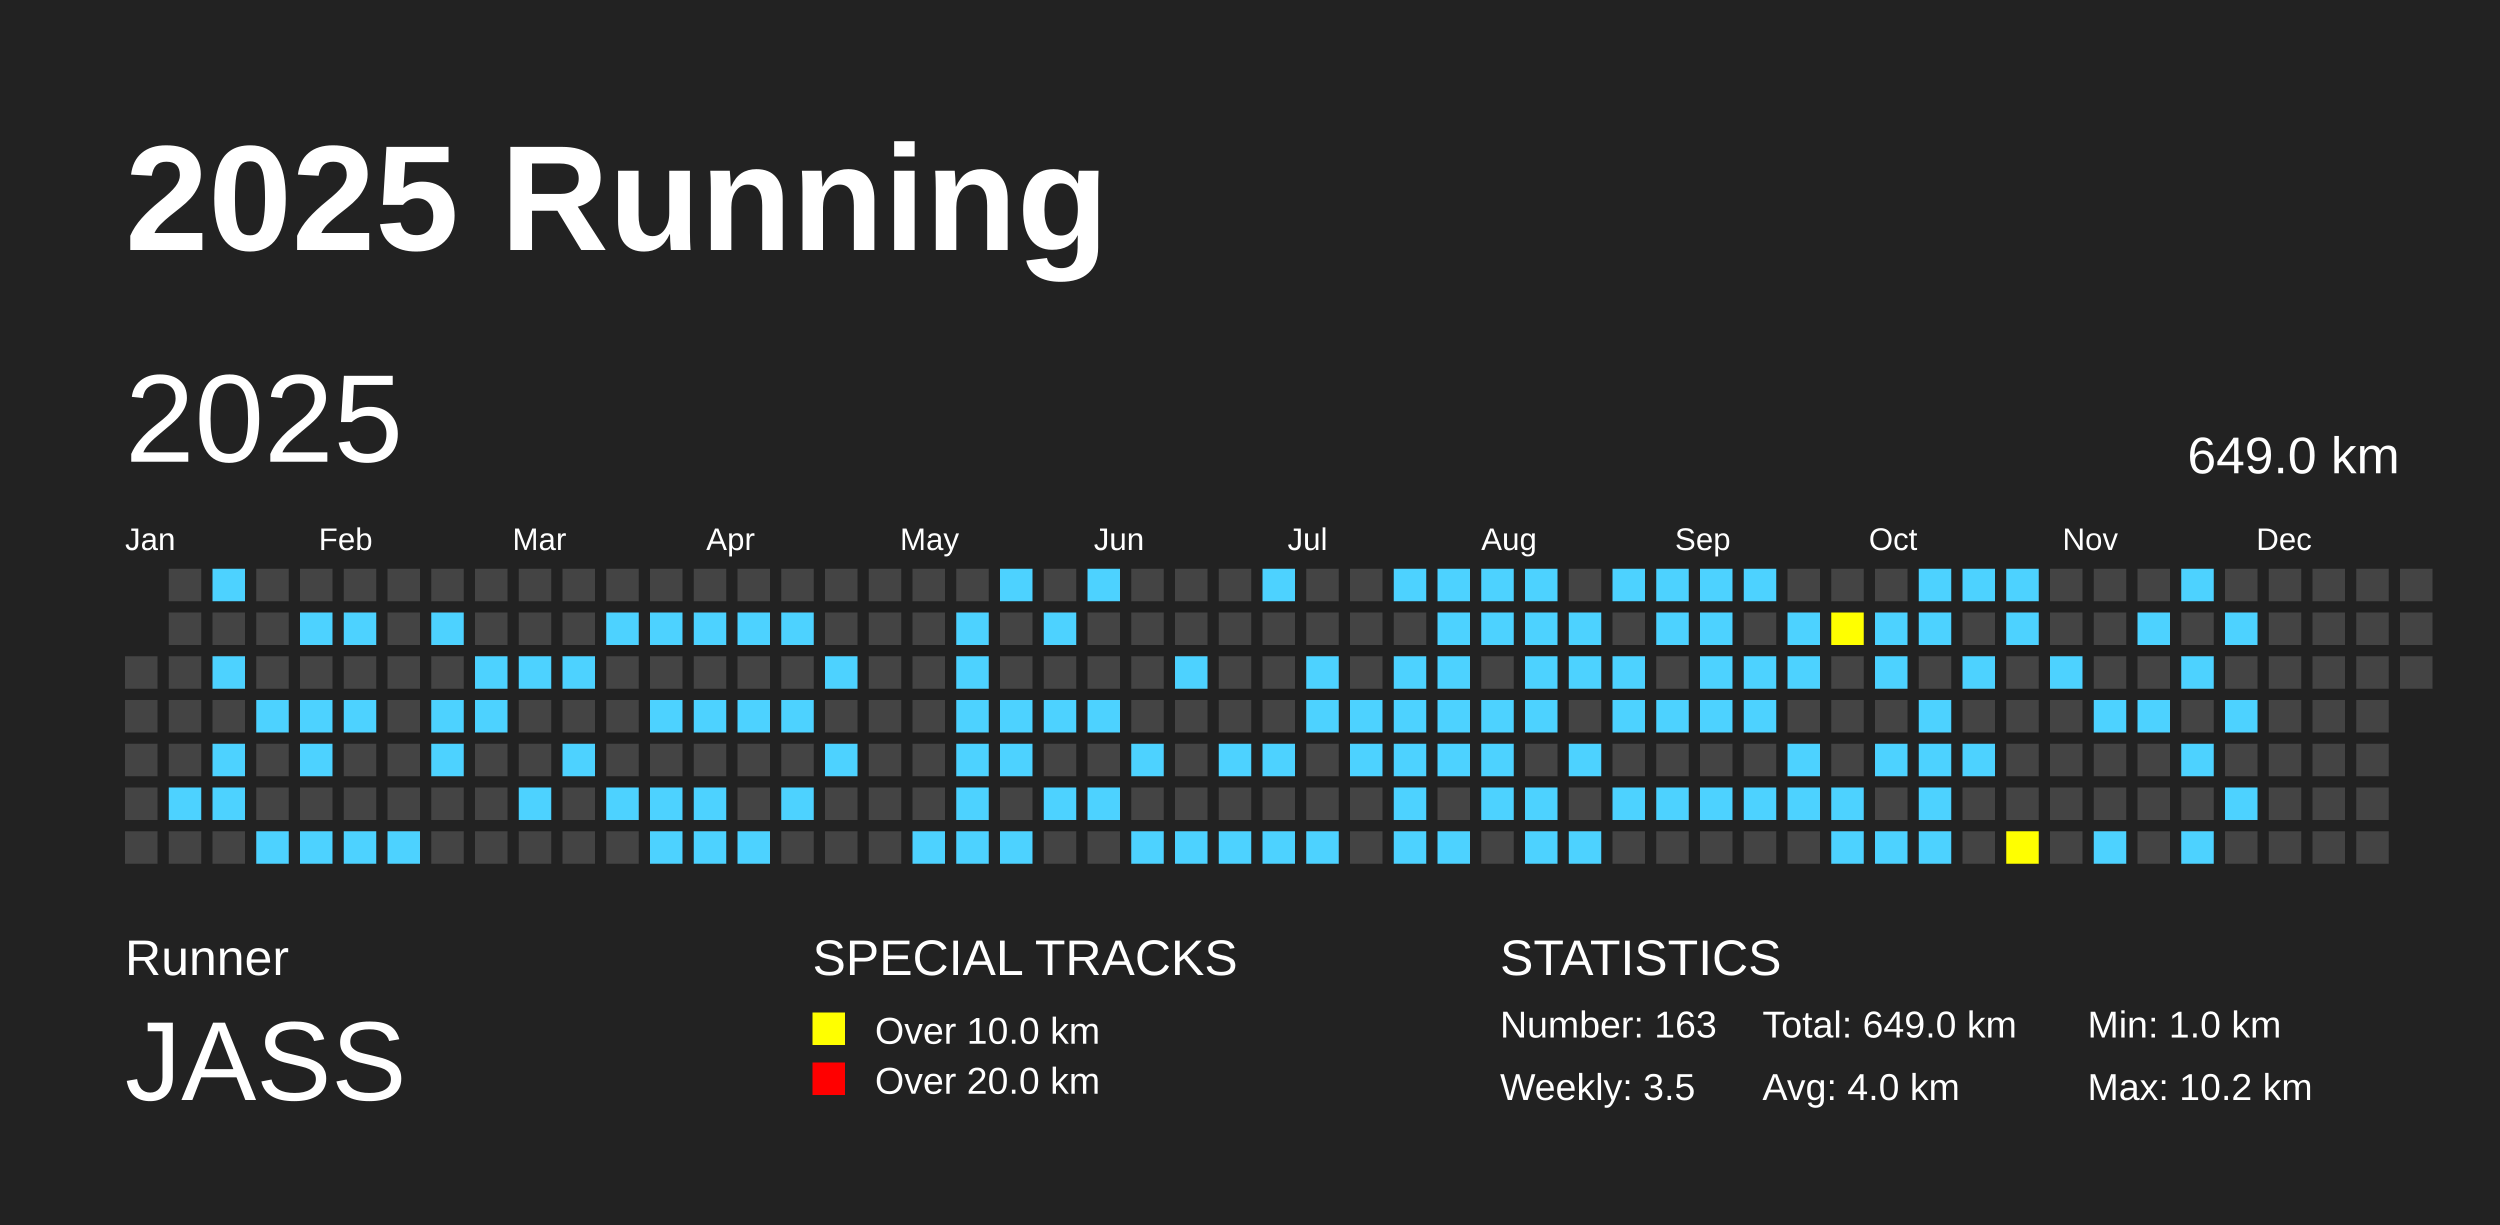
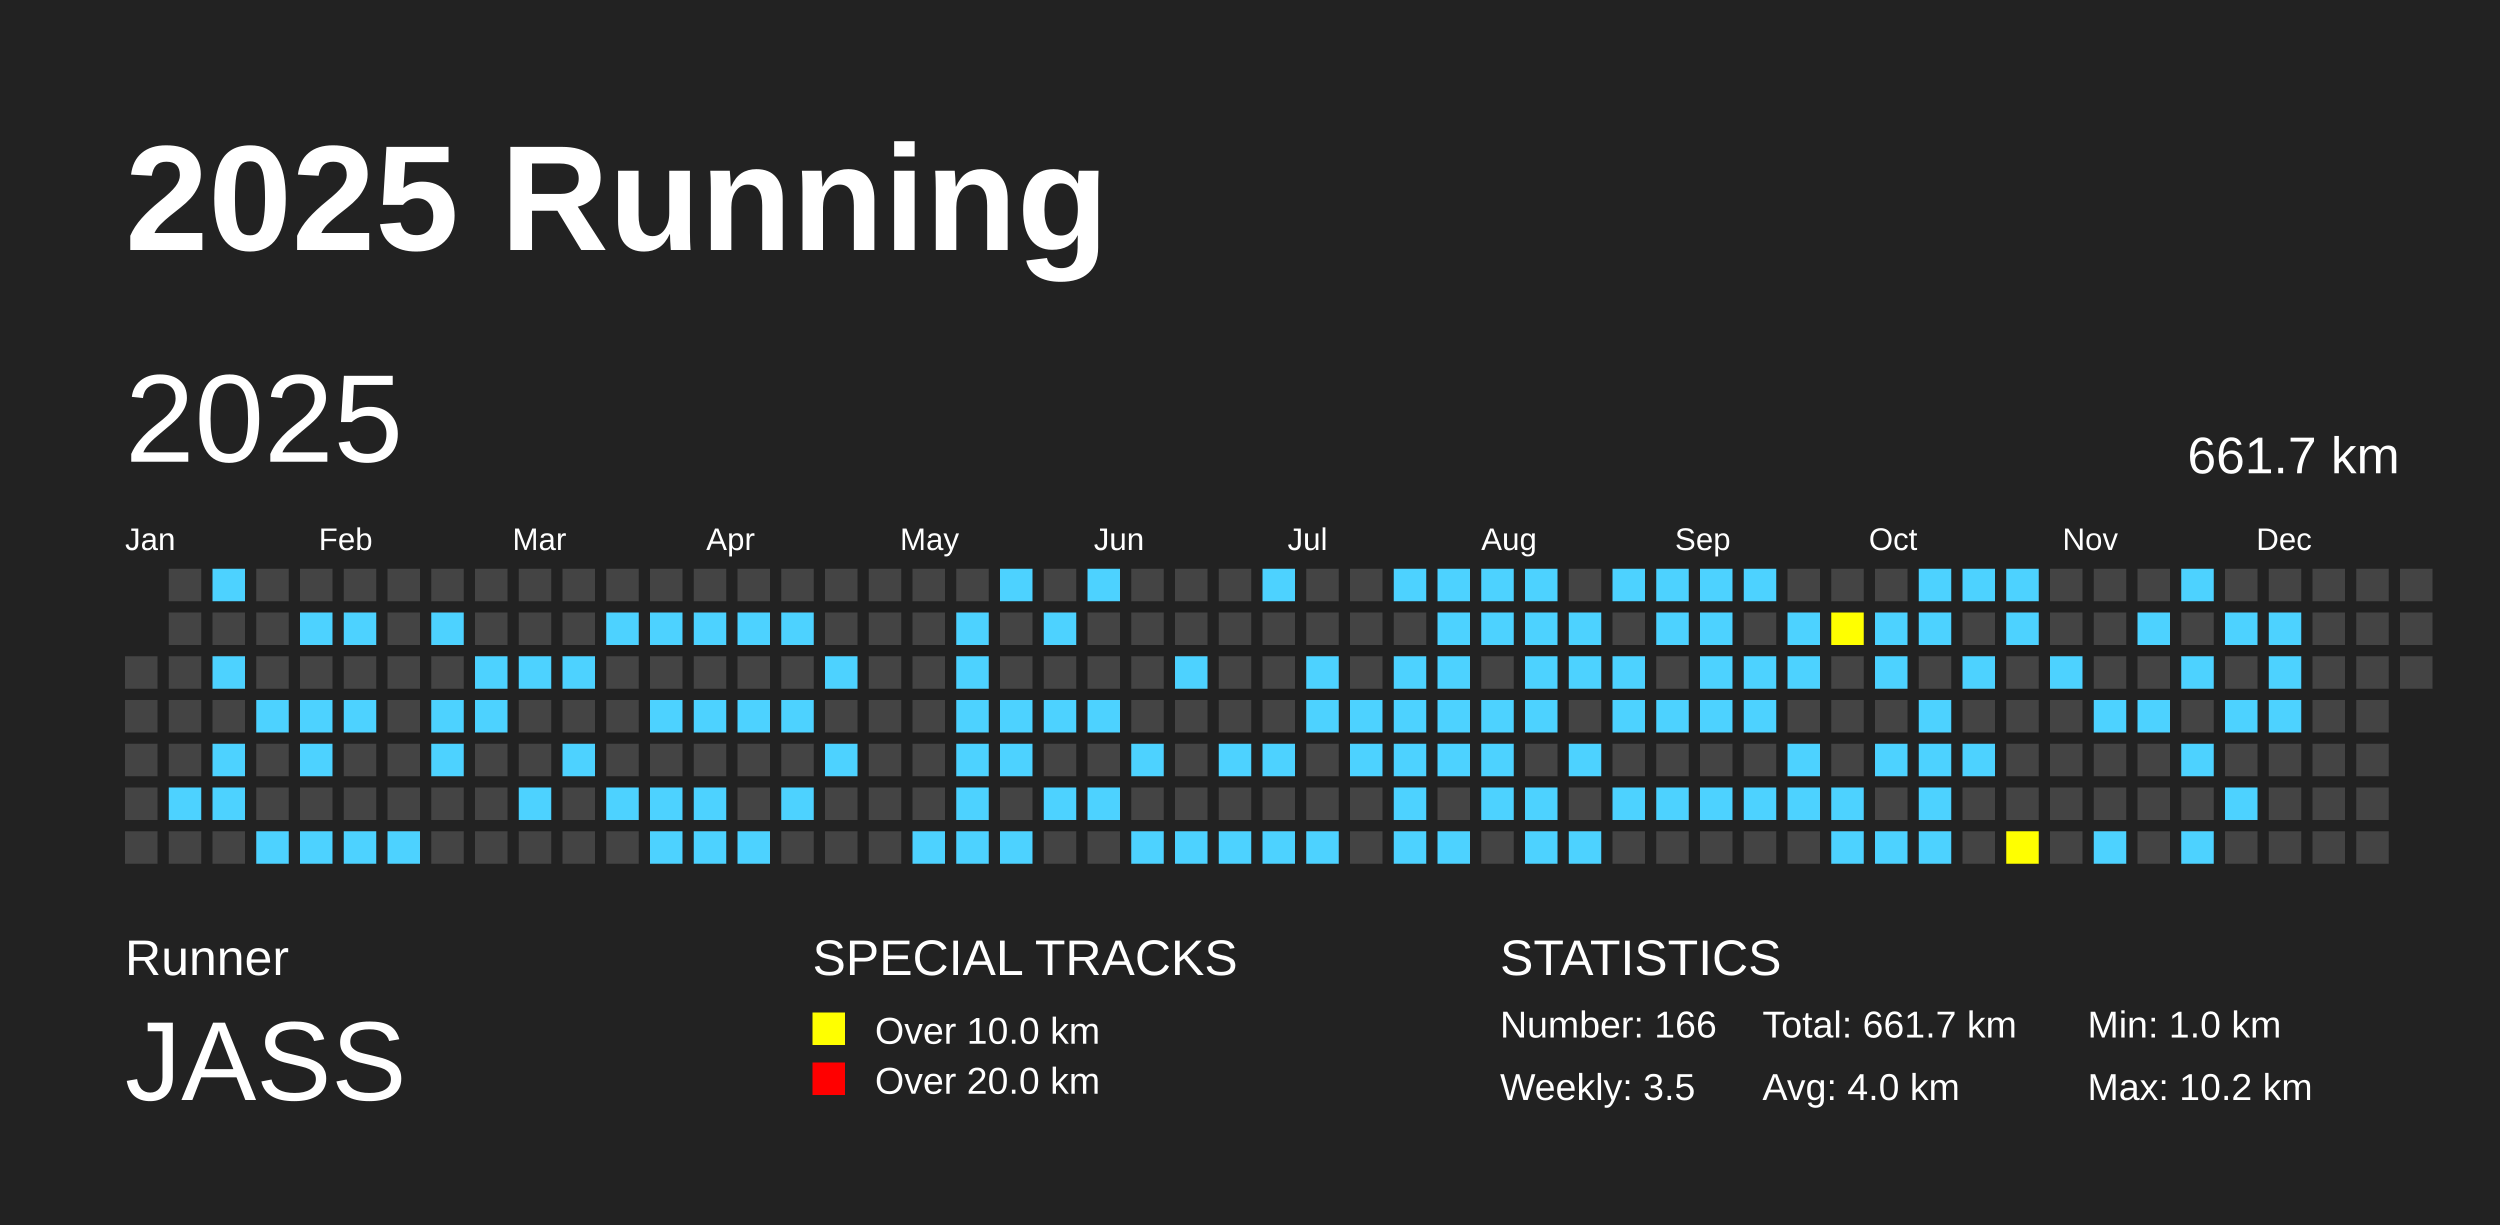
<svg xmlns="http://www.w3.org/2000/svg" baseProfile="full" height="98mm" version="1.1" viewBox="0,0,200,98" width="200mm">
  <defs />
  <rect fill="#222222" height="98" width="200" x="0" y="0" />
  <text fill="#FFFFFF" style="font-size:12px; font-family:Arial; font-weight:bold;" x="10" y="20">2025 Running</text>
  <text fill="#FFFFFF" style="font-size:4px; font-family:Arial" x="10" y="78">Runner</text>
  <text fill="#FFFFFF" style="font-size:9px; font-family:Arial" x="10" y="88">JASS</text>
  <text fill="#FFFFFF" style="font-size:4px; font-family:Arial" x="65" y="78">SPECIAL TRACKS</text>
  <rect fill="yellow" height="2.6" width="2.6" x="65" y="81" />
  <text fill="#FFFFFF" style="font-size:3px; font-family:Arial" x="70" y="83.5">Over 10.0 km</text>
  <rect fill="red" height="2.6" width="2.6" x="65" y="85" />
  <text fill="#FFFFFF" style="font-size:3px; font-family:Arial" x="70" y="87.5">Over 20.0 km</text>
  <text fill="#FFFFFF" style="font-size:4px; font-family:Arial" x="120" y="78">STATISTICS</text>
-   <text fill="#FFFFFF" style="font-size:3px; font-family:Arial" x="120" y="83">Number: 163</text>
+   <text fill="#FFFFFF" style="font-size:3px; font-family:Arial" x="120" y="83">Number: 166</text>
  <text fill="#FFFFFF" style="font-size:3px; font-family:Arial" x="120" y="88">Weekly: 3.5</text>
-   <text fill="#FFFFFF" style="font-size:3px; font-family:Arial" x="141" y="83">Total: 649.0 km</text>
+   <text fill="#FFFFFF" style="font-size:3px; font-family:Arial" x="141" y="83">Total: 661.7 km</text>
  <text fill="#FFFFFF" style="font-size:3px; font-family:Arial" x="141" y="88">Avg: 4.0 km</text>
  <text fill="#FFFFFF" style="font-size:3px; font-family:Arial" x="167" y="83">Min: 1.0 km</text>
  <text fill="#FFFFFF" style="font-size:3px; font-family:Arial" x="167" y="88">Max: 10.2 km</text>
  <text dominant-baseline="hanging" fill="#FFFFFF" style="font-size:10.0px; font-family:Arial;" x="10" y="30">2025</text>
-   <text dominant-baseline="hanging" fill="#FFFFFF" style="font-size:4.125px; font-family:Arial;" x="175" y="35">649.0 km</text>
+   <text dominant-baseline="hanging" fill="#FFFFFF" style="font-size:4.125px; font-family:Arial;" x="175" y="35">661.7 km</text>
  <text fill="#FFFFFF" style="font-size:2.5px; font-family:Arial" x="10.0" y="44">Jan</text>
  <text fill="#FFFFFF" style="font-size:2.5px; font-family:Arial" x="25.5" y="44">Feb</text>
  <text fill="#FFFFFF" style="font-size:2.5px; font-family:Arial" x="41.0" y="44">Mar</text>
  <text fill="#FFFFFF" style="font-size:2.5px; font-family:Arial" x="56.5" y="44">Apr</text>
  <text fill="#FFFFFF" style="font-size:2.5px; font-family:Arial" x="72.0" y="44">May</text>
  <text fill="#FFFFFF" style="font-size:2.5px; font-family:Arial" x="87.5" y="44">Jun</text>
  <text fill="#FFFFFF" style="font-size:2.5px; font-family:Arial" x="103.0" y="44">Jul</text>
  <text fill="#FFFFFF" style="font-size:2.5px; font-family:Arial" x="118.5" y="44">Aug</text>
  <text fill="#FFFFFF" style="font-size:2.5px; font-family:Arial" x="134.0" y="44">Sep</text>
  <text fill="#FFFFFF" style="font-size:2.5px; font-family:Arial" x="149.5" y="44">Oct</text>
  <text fill="#FFFFFF" style="font-size:2.5px; font-family:Arial" x="165.0" y="44">Nov</text>
  <text fill="#FFFFFF" style="font-size:2.5px; font-family:Arial" x="180.5" y="44">Dec</text>
  <rect fill="#444444" height="2.6" width="2.6" x="10.0" y="52.5" />
  <rect fill="#444444" height="2.6" width="2.6" x="10.0" y="56.0" />
  <rect fill="#444444" height="2.6" width="2.6" x="10.0" y="59.5" />
  <rect fill="#444444" height="2.6" width="2.6" x="10.0" y="63.0" />
  <rect fill="#444444" height="2.6" width="2.6" x="10.0" y="66.5" />
  <rect fill="#444444" height="2.6" width="2.6" x="13.5" y="45.5" />
  <rect fill="#444444" height="2.6" width="2.6" x="13.5" y="49.0" />
  <rect fill="#444444" height="2.6" width="2.6" x="13.5" y="52.5" />
  <rect fill="#444444" height="2.6" width="2.6" x="13.5" y="56.0" />
  <rect fill="#444444" height="2.6" width="2.6" x="13.5" y="59.5" />
  <rect fill="#4DD2FF" height="2.6" width="2.6" x="13.5" y="63.0" />
  <rect fill="#444444" height="2.6" width="2.6" x="13.5" y="66.5" />
  <rect fill="#4DD2FF" height="2.6" width="2.6" x="17.0" y="45.5" />
  <rect fill="#444444" height="2.6" width="2.6" x="17.0" y="49.0" />
  <rect fill="#4DD2FF" height="2.6" width="2.6" x="17.0" y="52.5" />
  <rect fill="#444444" height="2.6" width="2.6" x="17.0" y="56.0" />
  <rect fill="#4DD2FF" height="2.6" width="2.6" x="17.0" y="59.5" />
  <rect fill="#4DD2FF" height="2.6" width="2.6" x="17.0" y="63.0" />
  <rect fill="#444444" height="2.6" width="2.6" x="17.0" y="66.5" />
  <rect fill="#444444" height="2.6" width="2.6" x="20.5" y="45.5" />
  <rect fill="#444444" height="2.6" width="2.6" x="20.5" y="49.0" />
  <rect fill="#444444" height="2.6" width="2.6" x="20.5" y="52.5" />
  <rect fill="#4DD2FF" height="2.6" width="2.6" x="20.5" y="56.0" />
  <rect fill="#444444" height="2.6" width="2.6" x="20.5" y="59.5" />
  <rect fill="#444444" height="2.6" width="2.6" x="20.5" y="63.0" />
  <rect fill="#4DD2FF" height="2.6" width="2.6" x="20.5" y="66.5" />
  <rect fill="#444444" height="2.6" width="2.6" x="24.0" y="45.5" />
  <rect fill="#4DD2FF" height="2.6" width="2.6" x="24.0" y="49.0" />
  <rect fill="#444444" height="2.6" width="2.6" x="24.0" y="52.5" />
  <rect fill="#4DD2FF" height="2.6" width="2.6" x="24.0" y="56.0" />
  <rect fill="#4DD2FF" height="2.6" width="2.6" x="24.0" y="59.5" />
  <rect fill="#444444" height="2.6" width="2.6" x="24.0" y="63.0" />
  <rect fill="#4DD2FF" height="2.6" width="2.6" x="24.0" y="66.5" />
  <rect fill="#444444" height="2.6" width="2.6" x="27.5" y="45.5" />
  <rect fill="#4DD2FF" height="2.6" width="2.6" x="27.5" y="49.0" />
  <rect fill="#444444" height="2.6" width="2.6" x="27.5" y="52.5" />
  <rect fill="#4DD2FF" height="2.6" width="2.6" x="27.5" y="56.0" />
  <rect fill="#444444" height="2.6" width="2.6" x="27.5" y="59.5" />
  <rect fill="#444444" height="2.6" width="2.6" x="27.5" y="63.0" />
  <rect fill="#4DD2FF" height="2.6" width="2.6" x="27.5" y="66.5" />
  <rect fill="#444444" height="2.6" width="2.6" x="31.0" y="45.5" />
  <rect fill="#444444" height="2.6" width="2.6" x="31.0" y="49.0" />
  <rect fill="#444444" height="2.6" width="2.6" x="31.0" y="52.5" />
  <rect fill="#444444" height="2.6" width="2.6" x="31.0" y="56.0" />
  <rect fill="#444444" height="2.6" width="2.6" x="31.0" y="59.5" />
  <rect fill="#444444" height="2.6" width="2.6" x="31.0" y="63.0" />
  <rect fill="#4DD2FF" height="2.6" width="2.6" x="31.0" y="66.5" />
  <rect fill="#444444" height="2.6" width="2.6" x="34.5" y="45.5" />
  <rect fill="#4DD2FF" height="2.6" width="2.6" x="34.5" y="49.0" />
  <rect fill="#444444" height="2.6" width="2.6" x="34.5" y="52.5" />
  <rect fill="#4DD2FF" height="2.6" width="2.6" x="34.5" y="56.0" />
  <rect fill="#4DD2FF" height="2.6" width="2.6" x="34.5" y="59.5" />
  <rect fill="#444444" height="2.6" width="2.6" x="34.5" y="63.0" />
  <rect fill="#444444" height="2.6" width="2.6" x="34.5" y="66.5" />
  <rect fill="#444444" height="2.6" width="2.6" x="38.0" y="45.5" />
  <rect fill="#444444" height="2.6" width="2.6" x="38.0" y="49.0" />
  <rect fill="#4DD2FF" height="2.6" width="2.6" x="38.0" y="52.5" />
  <rect fill="#4DD2FF" height="2.6" width="2.6" x="38.0" y="56.0" />
  <rect fill="#444444" height="2.6" width="2.6" x="38.0" y="59.5" />
  <rect fill="#444444" height="2.6" width="2.6" x="38.0" y="63.0" />
  <rect fill="#444444" height="2.6" width="2.6" x="38.0" y="66.5" />
  <rect fill="#444444" height="2.6" width="2.6" x="41.5" y="45.5" />
  <rect fill="#444444" height="2.6" width="2.6" x="41.5" y="49.0" />
  <rect fill="#4DD2FF" height="2.6" width="2.6" x="41.5" y="52.5" />
  <rect fill="#444444" height="2.6" width="2.6" x="41.5" y="56.0" />
  <rect fill="#444444" height="2.6" width="2.6" x="41.5" y="59.5" />
  <rect fill="#4DD2FF" height="2.6" width="2.6" x="41.5" y="63.0" />
  <rect fill="#444444" height="2.6" width="2.6" x="41.5" y="66.5" />
  <rect fill="#444444" height="2.6" width="2.6" x="45.0" y="45.5" />
  <rect fill="#444444" height="2.6" width="2.6" x="45.0" y="49.0" />
  <rect fill="#4DD2FF" height="2.6" width="2.6" x="45.0" y="52.5" />
  <rect fill="#444444" height="2.6" width="2.6" x="45.0" y="56.0" />
  <rect fill="#4DD2FF" height="2.6" width="2.6" x="45.0" y="59.5" />
  <rect fill="#444444" height="2.6" width="2.6" x="45.0" y="63.0" />
  <rect fill="#444444" height="2.6" width="2.6" x="45.0" y="66.5" />
  <rect fill="#444444" height="2.6" width="2.6" x="48.5" y="45.5" />
  <rect fill="#4DD2FF" height="2.6" width="2.6" x="48.5" y="49.0" />
  <rect fill="#444444" height="2.6" width="2.6" x="48.5" y="52.5" />
  <rect fill="#444444" height="2.6" width="2.6" x="48.5" y="56.0" />
  <rect fill="#444444" height="2.6" width="2.6" x="48.5" y="59.5" />
  <rect fill="#4DD2FF" height="2.6" width="2.6" x="48.5" y="63.0" />
  <rect fill="#444444" height="2.6" width="2.6" x="48.5" y="66.5" />
  <rect fill="#444444" height="2.6" width="2.6" x="52.0" y="45.5" />
  <rect fill="#4DD2FF" height="2.6" width="2.6" x="52.0" y="49.0" />
  <rect fill="#444444" height="2.6" width="2.6" x="52.0" y="52.5" />
  <rect fill="#4DD2FF" height="2.6" width="2.6" x="52.0" y="56.0" />
  <rect fill="#444444" height="2.6" width="2.6" x="52.0" y="59.5" />
  <rect fill="#4DD2FF" height="2.6" width="2.6" x="52.0" y="63.0" />
  <rect fill="#4DD2FF" height="2.6" width="2.6" x="52.0" y="66.5" />
  <rect fill="#444444" height="2.6" width="2.6" x="55.5" y="45.5" />
  <rect fill="#4DD2FF" height="2.6" width="2.6" x="55.5" y="49.0" />
  <rect fill="#444444" height="2.6" width="2.6" x="55.5" y="52.5" />
  <rect fill="#4DD2FF" height="2.6" width="2.6" x="55.5" y="56.0" />
  <rect fill="#444444" height="2.6" width="2.6" x="55.5" y="59.5" />
  <rect fill="#4DD2FF" height="2.6" width="2.6" x="55.5" y="63.0" />
  <rect fill="#4DD2FF" height="2.6" width="2.6" x="55.5" y="66.5" />
  <rect fill="#444444" height="2.6" width="2.6" x="59.0" y="45.5" />
  <rect fill="#4DD2FF" height="2.6" width="2.6" x="59.0" y="49.0" />
  <rect fill="#444444" height="2.6" width="2.6" x="59.0" y="52.5" />
  <rect fill="#4DD2FF" height="2.6" width="2.6" x="59.0" y="56.0" />
  <rect fill="#444444" height="2.6" width="2.6" x="59.0" y="59.5" />
  <rect fill="#444444" height="2.6" width="2.6" x="59.0" y="63.0" />
  <rect fill="#4DD2FF" height="2.6" width="2.6" x="59.0" y="66.5" />
  <rect fill="#444444" height="2.6" width="2.6" x="62.5" y="45.5" />
  <rect fill="#4DD2FF" height="2.6" width="2.6" x="62.5" y="49.0" />
  <rect fill="#444444" height="2.6" width="2.6" x="62.5" y="52.5" />
  <rect fill="#4DD2FF" height="2.6" width="2.6" x="62.5" y="56.0" />
  <rect fill="#444444" height="2.6" width="2.6" x="62.5" y="59.5" />
  <rect fill="#4DD2FF" height="2.6" width="2.6" x="62.5" y="63.0" />
  <rect fill="#444444" height="2.6" width="2.6" x="62.5" y="66.5" />
  <rect fill="#444444" height="2.6" width="2.6" x="66.0" y="45.5" />
  <rect fill="#444444" height="2.6" width="2.6" x="66.0" y="49.0" />
  <rect fill="#4DD2FF" height="2.6" width="2.6" x="66.0" y="52.5" />
  <rect fill="#444444" height="2.6" width="2.6" x="66.0" y="56.0" />
  <rect fill="#4DD2FF" height="2.6" width="2.6" x="66.0" y="59.5" />
  <rect fill="#444444" height="2.6" width="2.6" x="66.0" y="63.0" />
  <rect fill="#444444" height="2.6" width="2.6" x="66.0" y="66.5" />
  <rect fill="#444444" height="2.6" width="2.6" x="69.5" y="45.5" />
  <rect fill="#444444" height="2.6" width="2.6" x="69.5" y="49.0" />
  <rect fill="#444444" height="2.6" width="2.6" x="69.5" y="52.5" />
  <rect fill="#444444" height="2.6" width="2.6" x="69.5" y="56.0" />
  <rect fill="#444444" height="2.6" width="2.6" x="69.5" y="59.5" />
  <rect fill="#444444" height="2.6" width="2.6" x="69.5" y="63.0" />
  <rect fill="#444444" height="2.6" width="2.6" x="69.5" y="66.5" />
  <rect fill="#444444" height="2.6" width="2.6" x="73.0" y="45.5" />
  <rect fill="#444444" height="2.6" width="2.6" x="73.0" y="49.0" />
  <rect fill="#444444" height="2.6" width="2.6" x="73.0" y="52.5" />
  <rect fill="#444444" height="2.6" width="2.6" x="73.0" y="56.0" />
  <rect fill="#444444" height="2.6" width="2.6" x="73.0" y="59.5" />
  <rect fill="#444444" height="2.6" width="2.6" x="73.0" y="63.0" />
  <rect fill="#4DD2FF" height="2.6" width="2.6" x="73.0" y="66.5" />
  <rect fill="#444444" height="2.6" width="2.6" x="76.5" y="45.5" />
  <rect fill="#4DD2FF" height="2.6" width="2.6" x="76.5" y="49.0" />
  <rect fill="#4DD2FF" height="2.6" width="2.6" x="76.5" y="52.5" />
  <rect fill="#4DD2FF" height="2.6" width="2.6" x="76.5" y="56.0" />
  <rect fill="#4DD2FF" height="2.6" width="2.6" x="76.5" y="59.5" />
  <rect fill="#4DD2FF" height="2.6" width="2.6" x="76.5" y="63.0" />
  <rect fill="#4DD2FF" height="2.6" width="2.6" x="76.5" y="66.5" />
  <rect fill="#4DD2FF" height="2.6" width="2.6" x="80.0" y="45.5" />
  <rect fill="#444444" height="2.6" width="2.6" x="80.0" y="49.0" />
  <rect fill="#444444" height="2.6" width="2.6" x="80.0" y="52.5" />
  <rect fill="#4DD2FF" height="2.6" width="2.6" x="80.0" y="56.0" />
  <rect fill="#4DD2FF" height="2.6" width="2.6" x="80.0" y="59.5" />
  <rect fill="#444444" height="2.6" width="2.6" x="80.0" y="63.0" />
  <rect fill="#4DD2FF" height="2.6" width="2.6" x="80.0" y="66.5" />
  <rect fill="#444444" height="2.6" width="2.6" x="83.5" y="45.5" />
  <rect fill="#4DD2FF" height="2.6" width="2.6" x="83.5" y="49.0" />
  <rect fill="#444444" height="2.6" width="2.6" x="83.5" y="52.5" />
  <rect fill="#4DD2FF" height="2.6" width="2.6" x="83.5" y="56.0" />
  <rect fill="#444444" height="2.6" width="2.6" x="83.5" y="59.5" />
  <rect fill="#4DD2FF" height="2.6" width="2.6" x="83.5" y="63.0" />
  <rect fill="#444444" height="2.6" width="2.6" x="83.5" y="66.5" />
  <rect fill="#4DD2FF" height="2.6" width="2.6" x="87.0" y="45.5" />
  <rect fill="#444444" height="2.6" width="2.6" x="87.0" y="49.0" />
  <rect fill="#444444" height="2.6" width="2.6" x="87.0" y="52.5" />
  <rect fill="#4DD2FF" height="2.6" width="2.6" x="87.0" y="56.0" />
  <rect fill="#444444" height="2.6" width="2.6" x="87.0" y="59.5" />
  <rect fill="#4DD2FF" height="2.6" width="2.6" x="87.0" y="63.0" />
  <rect fill="#444444" height="2.6" width="2.6" x="87.0" y="66.5" />
  <rect fill="#444444" height="2.6" width="2.6" x="90.5" y="45.5" />
  <rect fill="#444444" height="2.6" width="2.6" x="90.5" y="49.0" />
  <rect fill="#444444" height="2.6" width="2.6" x="90.5" y="52.5" />
  <rect fill="#444444" height="2.6" width="2.6" x="90.5" y="56.0" />
  <rect fill="#4DD2FF" height="2.6" width="2.6" x="90.5" y="59.5" />
  <rect fill="#444444" height="2.6" width="2.6" x="90.5" y="63.0" />
  <rect fill="#4DD2FF" height="2.6" width="2.6" x="90.5" y="66.5" />
  <rect fill="#444444" height="2.6" width="2.6" x="94.0" y="45.5" />
  <rect fill="#444444" height="2.6" width="2.6" x="94.0" y="49.0" />
  <rect fill="#4DD2FF" height="2.6" width="2.6" x="94.0" y="52.5" />
  <rect fill="#444444" height="2.6" width="2.6" x="94.0" y="56.0" />
  <rect fill="#444444" height="2.6" width="2.6" x="94.0" y="59.5" />
  <rect fill="#444444" height="2.6" width="2.6" x="94.0" y="63.0" />
  <rect fill="#4DD2FF" height="2.6" width="2.6" x="94.0" y="66.5" />
  <rect fill="#444444" height="2.6" width="2.6" x="97.5" y="45.5" />
  <rect fill="#444444" height="2.6" width="2.6" x="97.5" y="49.0" />
  <rect fill="#444444" height="2.6" width="2.6" x="97.5" y="52.5" />
  <rect fill="#444444" height="2.6" width="2.6" x="97.5" y="56.0" />
  <rect fill="#4DD2FF" height="2.6" width="2.6" x="97.5" y="59.5" />
  <rect fill="#444444" height="2.6" width="2.6" x="97.5" y="63.0" />
  <rect fill="#4DD2FF" height="2.6" width="2.6" x="97.5" y="66.5" />
  <rect fill="#4DD2FF" height="2.6" width="2.6" x="101.0" y="45.5" />
  <rect fill="#444444" height="2.6" width="2.6" x="101.0" y="49.0" />
  <rect fill="#444444" height="2.6" width="2.6" x="101.0" y="52.5" />
  <rect fill="#444444" height="2.6" width="2.6" x="101.0" y="56.0" />
  <rect fill="#4DD2FF" height="2.6" width="2.6" x="101.0" y="59.5" />
  <rect fill="#444444" height="2.6" width="2.6" x="101.0" y="63.0" />
  <rect fill="#4DD2FF" height="2.6" width="2.6" x="101.0" y="66.5" />
  <rect fill="#444444" height="2.6" width="2.6" x="104.5" y="45.5" />
  <rect fill="#444444" height="2.6" width="2.6" x="104.5" y="49.0" />
  <rect fill="#4DD2FF" height="2.6" width="2.6" x="104.5" y="52.5" />
  <rect fill="#4DD2FF" height="2.6" width="2.6" x="104.5" y="56.0" />
  <rect fill="#444444" height="2.6" width="2.6" x="104.5" y="59.5" />
  <rect fill="#444444" height="2.6" width="2.6" x="104.5" y="63.0" />
  <rect fill="#4DD2FF" height="2.6" width="2.6" x="104.5" y="66.5" />
  <rect fill="#444444" height="2.6" width="2.6" x="108.0" y="45.5" />
  <rect fill="#444444" height="2.6" width="2.6" x="108.0" y="49.0" />
  <rect fill="#444444" height="2.6" width="2.6" x="108.0" y="52.5" />
  <rect fill="#4DD2FF" height="2.6" width="2.6" x="108.0" y="56.0" />
  <rect fill="#4DD2FF" height="2.6" width="2.6" x="108.0" y="59.5" />
  <rect fill="#444444" height="2.6" width="2.6" x="108.0" y="63.0" />
  <rect fill="#444444" height="2.6" width="2.6" x="108.0" y="66.5" />
  <rect fill="#4DD2FF" height="2.6" width="2.6" x="111.5" y="45.5" />
  <rect fill="#444444" height="2.6" width="2.6" x="111.5" y="49.0" />
  <rect fill="#4DD2FF" height="2.6" width="2.6" x="111.5" y="52.5" />
  <rect fill="#4DD2FF" height="2.6" width="2.6" x="111.5" y="56.0" />
  <rect fill="#4DD2FF" height="2.6" width="2.6" x="111.5" y="59.5" />
  <rect fill="#4DD2FF" height="2.6" width="2.6" x="111.5" y="63.0" />
  <rect fill="#4DD2FF" height="2.6" width="2.6" x="111.5" y="66.5" />
  <rect fill="#4DD2FF" height="2.6" width="2.6" x="115.0" y="45.5" />
  <rect fill="#4DD2FF" height="2.6" width="2.6" x="115.0" y="49.0" />
  <rect fill="#4DD2FF" height="2.6" width="2.6" x="115.0" y="52.5" />
  <rect fill="#4DD2FF" height="2.6" width="2.6" x="115.0" y="56.0" />
  <rect fill="#4DD2FF" height="2.6" width="2.6" x="115.0" y="59.5" />
  <rect fill="#444444" height="2.6" width="2.6" x="115.0" y="63.0" />
  <rect fill="#4DD2FF" height="2.6" width="2.6" x="115.0" y="66.5" />
  <rect fill="#4DD2FF" height="2.6" width="2.6" x="118.5" y="45.5" />
  <rect fill="#4DD2FF" height="2.6" width="2.6" x="118.5" y="49.0" />
  <rect fill="#444444" height="2.6" width="2.6" x="118.5" y="52.5" />
  <rect fill="#4DD2FF" height="2.6" width="2.6" x="118.5" y="56.0" />
  <rect fill="#4DD2FF" height="2.6" width="2.6" x="118.5" y="59.5" />
  <rect fill="#4DD2FF" height="2.6" width="2.6" x="118.5" y="63.0" />
  <rect fill="#444444" height="2.6" width="2.6" x="118.5" y="66.5" />
  <rect fill="#4DD2FF" height="2.6" width="2.6" x="122.0" y="45.5" />
  <rect fill="#4DD2FF" height="2.6" width="2.6" x="122.0" y="49.0" />
  <rect fill="#4DD2FF" height="2.6" width="2.6" x="122.0" y="52.5" />
  <rect fill="#4DD2FF" height="2.6" width="2.6" x="122.0" y="56.0" />
  <rect fill="#444444" height="2.6" width="2.6" x="122.0" y="59.5" />
  <rect fill="#4DD2FF" height="2.6" width="2.6" x="122.0" y="63.0" />
  <rect fill="#4DD2FF" height="2.6" width="2.6" x="122.0" y="66.5" />
  <rect fill="#444444" height="2.6" width="2.6" x="125.5" y="45.5" />
  <rect fill="#4DD2FF" height="2.6" width="2.6" x="125.5" y="49.0" />
  <rect fill="#4DD2FF" height="2.6" width="2.6" x="125.5" y="52.5" />
  <rect fill="#444444" height="2.6" width="2.6" x="125.5" y="56.0" />
  <rect fill="#4DD2FF" height="2.6" width="2.6" x="125.5" y="59.5" />
  <rect fill="#444444" height="2.6" width="2.6" x="125.5" y="63.0" />
  <rect fill="#4DD2FF" height="2.6" width="2.6" x="125.5" y="66.5" />
  <rect fill="#4DD2FF" height="2.6" width="2.6" x="129.0" y="45.5" />
  <rect fill="#444444" height="2.6" width="2.6" x="129.0" y="49.0" />
  <rect fill="#4DD2FF" height="2.6" width="2.6" x="129.0" y="52.5" />
  <rect fill="#4DD2FF" height="2.6" width="2.6" x="129.0" y="56.0" />
  <rect fill="#444444" height="2.6" width="2.6" x="129.0" y="59.5" />
  <rect fill="#4DD2FF" height="2.6" width="2.6" x="129.0" y="63.0" />
  <rect fill="#444444" height="2.6" width="2.6" x="129.0" y="66.5" />
  <rect fill="#4DD2FF" height="2.6" width="2.6" x="132.5" y="45.5" />
  <rect fill="#4DD2FF" height="2.6" width="2.6" x="132.5" y="49.0" />
  <rect fill="#444444" height="2.6" width="2.6" x="132.5" y="52.5" />
  <rect fill="#4DD2FF" height="2.6" width="2.6" x="132.5" y="56.0" />
  <rect fill="#444444" height="2.6" width="2.6" x="132.5" y="59.5" />
  <rect fill="#4DD2FF" height="2.6" width="2.6" x="132.5" y="63.0" />
  <rect fill="#444444" height="2.6" width="2.6" x="132.5" y="66.5" />
  <rect fill="#4DD2FF" height="2.6" width="2.6" x="136.0" y="45.5" />
  <rect fill="#4DD2FF" height="2.6" width="2.6" x="136.0" y="49.0" />
  <rect fill="#4DD2FF" height="2.6" width="2.6" x="136.0" y="52.5" />
  <rect fill="#4DD2FF" height="2.6" width="2.6" x="136.0" y="56.0" />
  <rect fill="#444444" height="2.6" width="2.6" x="136.0" y="59.5" />
  <rect fill="#4DD2FF" height="2.6" width="2.6" x="136.0" y="63.0" />
  <rect fill="#444444" height="2.6" width="2.6" x="136.0" y="66.5" />
  <rect fill="#4DD2FF" height="2.6" width="2.6" x="139.5" y="45.5" />
  <rect fill="#444444" height="2.6" width="2.6" x="139.5" y="49.0" />
  <rect fill="#4DD2FF" height="2.6" width="2.6" x="139.5" y="52.5" />
  <rect fill="#4DD2FF" height="2.6" width="2.6" x="139.5" y="56.0" />
  <rect fill="#444444" height="2.6" width="2.6" x="139.5" y="59.5" />
  <rect fill="#4DD2FF" height="2.6" width="2.6" x="139.5" y="63.0" />
  <rect fill="#444444" height="2.6" width="2.6" x="139.5" y="66.5" />
  <rect fill="#444444" height="2.6" width="2.6" x="143.0" y="45.5" />
  <rect fill="#4DD2FF" height="2.6" width="2.6" x="143.0" y="49.0" />
  <rect fill="#4DD2FF" height="2.6" width="2.6" x="143.0" y="52.5" />
  <rect fill="#444444" height="2.6" width="2.6" x="143.0" y="56.0" />
  <rect fill="#4DD2FF" height="2.6" width="2.6" x="143.0" y="59.5" />
  <rect fill="#4DD2FF" height="2.6" width="2.6" x="143.0" y="63.0" />
  <rect fill="#444444" height="2.6" width="2.6" x="143.0" y="66.5" />
  <rect fill="#444444" height="2.6" width="2.6" x="146.5" y="45.5" />
  <rect fill="yellow" height="2.6" width="2.6" x="146.5" y="49.0" />
  <rect fill="#444444" height="2.6" width="2.6" x="146.5" y="52.5" />
  <rect fill="#444444" height="2.6" width="2.6" x="146.5" y="56.0" />
  <rect fill="#444444" height="2.6" width="2.6" x="146.5" y="59.5" />
  <rect fill="#4DD2FF" height="2.6" width="2.6" x="146.5" y="63.0" />
  <rect fill="#4DD2FF" height="2.6" width="2.6" x="146.5" y="66.5" />
  <rect fill="#444444" height="2.6" width="2.6" x="150.0" y="45.5" />
  <rect fill="#4DD2FF" height="2.6" width="2.6" x="150.0" y="49.0" />
  <rect fill="#4DD2FF" height="2.6" width="2.6" x="150.0" y="52.5" />
  <rect fill="#444444" height="2.6" width="2.6" x="150.0" y="56.0" />
  <rect fill="#4DD2FF" height="2.6" width="2.6" x="150.0" y="59.5" />
  <rect fill="#444444" height="2.6" width="2.6" x="150.0" y="63.0" />
  <rect fill="#4DD2FF" height="2.6" width="2.6" x="150.0" y="66.5" />
  <rect fill="#4DD2FF" height="2.6" width="2.6" x="153.5" y="45.5" />
  <rect fill="#4DD2FF" height="2.6" width="2.6" x="153.5" y="49.0" />
  <rect fill="#444444" height="2.6" width="2.6" x="153.5" y="52.5" />
  <rect fill="#4DD2FF" height="2.6" width="2.6" x="153.5" y="56.0" />
  <rect fill="#4DD2FF" height="2.6" width="2.6" x="153.5" y="59.5" />
  <rect fill="#4DD2FF" height="2.6" width="2.6" x="153.5" y="63.0" />
  <rect fill="#4DD2FF" height="2.6" width="2.6" x="153.5" y="66.5" />
  <rect fill="#4DD2FF" height="2.6" width="2.6" x="157.0" y="45.5" />
  <rect fill="#444444" height="2.6" width="2.6" x="157.0" y="49.0" />
  <rect fill="#4DD2FF" height="2.6" width="2.6" x="157.0" y="52.5" />
  <rect fill="#444444" height="2.6" width="2.6" x="157.0" y="56.0" />
  <rect fill="#4DD2FF" height="2.6" width="2.6" x="157.0" y="59.5" />
  <rect fill="#444444" height="2.6" width="2.6" x="157.0" y="63.0" />
  <rect fill="#444444" height="2.6" width="2.6" x="157.0" y="66.5" />
  <rect fill="#4DD2FF" height="2.6" width="2.6" x="160.5" y="45.5" />
  <rect fill="#4DD2FF" height="2.6" width="2.6" x="160.5" y="49.0" />
  <rect fill="#444444" height="2.6" width="2.6" x="160.5" y="52.5" />
  <rect fill="#444444" height="2.6" width="2.6" x="160.5" y="56.0" />
  <rect fill="#444444" height="2.6" width="2.6" x="160.5" y="59.5" />
  <rect fill="#444444" height="2.6" width="2.6" x="160.5" y="63.0" />
  <rect fill="yellow" height="2.6" width="2.6" x="160.5" y="66.5" />
  <rect fill="#444444" height="2.6" width="2.6" x="164.0" y="45.5" />
  <rect fill="#444444" height="2.6" width="2.6" x="164.0" y="49.0" />
  <rect fill="#4DD2FF" height="2.6" width="2.6" x="164.0" y="52.5" />
  <rect fill="#444444" height="2.6" width="2.6" x="164.0" y="56.0" />
  <rect fill="#444444" height="2.6" width="2.6" x="164.0" y="59.5" />
  <rect fill="#444444" height="2.6" width="2.6" x="164.0" y="63.0" />
  <rect fill="#444444" height="2.6" width="2.6" x="164.0" y="66.5" />
  <rect fill="#444444" height="2.6" width="2.6" x="167.5" y="45.5" />
  <rect fill="#444444" height="2.6" width="2.6" x="167.5" y="49.0" />
  <rect fill="#444444" height="2.6" width="2.6" x="167.5" y="52.5" />
  <rect fill="#4DD2FF" height="2.6" width="2.6" x="167.5" y="56.0" />
  <rect fill="#444444" height="2.6" width="2.6" x="167.5" y="59.5" />
  <rect fill="#444444" height="2.6" width="2.6" x="167.5" y="63.0" />
  <rect fill="#4DD2FF" height="2.6" width="2.6" x="167.5" y="66.5" />
  <rect fill="#444444" height="2.6" width="2.6" x="171.0" y="45.5" />
  <rect fill="#4DD2FF" height="2.6" width="2.6" x="171.0" y="49.0" />
  <rect fill="#444444" height="2.6" width="2.6" x="171.0" y="52.5" />
  <rect fill="#4DD2FF" height="2.6" width="2.6" x="171.0" y="56.0" />
  <rect fill="#444444" height="2.6" width="2.6" x="171.0" y="59.5" />
  <rect fill="#444444" height="2.6" width="2.6" x="171.0" y="63.0" />
  <rect fill="#444444" height="2.6" width="2.6" x="171.0" y="66.5" />
  <rect fill="#4DD2FF" height="2.6" width="2.6" x="174.5" y="45.5" />
  <rect fill="#444444" height="2.6" width="2.6" x="174.5" y="49.0" />
  <rect fill="#4DD2FF" height="2.6" width="2.6" x="174.5" y="52.5" />
  <rect fill="#444444" height="2.6" width="2.6" x="174.5" y="56.0" />
  <rect fill="#4DD2FF" height="2.6" width="2.6" x="174.5" y="59.5" />
  <rect fill="#444444" height="2.6" width="2.6" x="174.5" y="63.0" />
  <rect fill="#4DD2FF" height="2.6" width="2.6" x="174.5" y="66.5" />
  <rect fill="#444444" height="2.6" width="2.6" x="178.0" y="45.5" />
  <rect fill="#4DD2FF" height="2.6" width="2.6" x="178.0" y="49.0" />
  <rect fill="#444444" height="2.6" width="2.6" x="178.0" y="52.5" />
  <rect fill="#4DD2FF" height="2.6" width="2.6" x="178.0" y="56.0" />
  <rect fill="#444444" height="2.6" width="2.6" x="178.0" y="59.5" />
  <rect fill="#4DD2FF" height="2.6" width="2.6" x="178.0" y="63.0" />
  <rect fill="#444444" height="2.6" width="2.6" x="178.0" y="66.5" />
  <rect fill="#444444" height="2.6" width="2.6" x="181.5" y="45.5" />
-   <rect fill="#444444" height="2.6" width="2.6" x="181.5" y="49.0" />
-   <rect fill="#444444" height="2.6" width="2.6" x="181.5" y="52.5" />
-   <rect fill="#444444" height="2.6" width="2.6" x="181.5" y="56.0" />
+   <rect fill="#4DD2FF" height="2.6" width="2.6" x="181.5" y="49.0" />
+   <rect fill="#4DD2FF" height="2.6" width="2.6" x="181.5" y="52.5" />
+   <rect fill="#4DD2FF" height="2.6" width="2.6" x="181.5" y="56.0" />
  <rect fill="#444444" height="2.6" width="2.6" x="181.5" y="59.5" />
  <rect fill="#444444" height="2.6" width="2.6" x="181.5" y="63.0" />
  <rect fill="#444444" height="2.6" width="2.6" x="181.5" y="66.5" />
  <rect fill="#444444" height="2.6" width="2.6" x="185.0" y="45.5" />
  <rect fill="#444444" height="2.6" width="2.6" x="185.0" y="49.0" />
  <rect fill="#444444" height="2.6" width="2.6" x="185.0" y="52.5" />
  <rect fill="#444444" height="2.6" width="2.6" x="185.0" y="56.0" />
  <rect fill="#444444" height="2.6" width="2.6" x="185.0" y="59.5" />
  <rect fill="#444444" height="2.6" width="2.6" x="185.0" y="63.0" />
  <rect fill="#444444" height="2.6" width="2.6" x="185.0" y="66.5" />
  <rect fill="#444444" height="2.6" width="2.6" x="188.5" y="45.5" />
  <rect fill="#444444" height="2.6" width="2.6" x="188.5" y="49.0" />
  <rect fill="#444444" height="2.6" width="2.6" x="188.5" y="52.5" />
  <rect fill="#444444" height="2.6" width="2.6" x="188.5" y="56.0" />
  <rect fill="#444444" height="2.6" width="2.6" x="188.5" y="59.5" />
  <rect fill="#444444" height="2.6" width="2.6" x="188.5" y="63.0" />
  <rect fill="#444444" height="2.6" width="2.6" x="188.5" y="66.5" />
  <rect fill="#444444" height="2.6" width="2.6" x="192.0" y="45.5" />
  <rect fill="#444444" height="2.6" width="2.6" x="192.0" y="49.0" />
  <rect fill="#444444" height="2.6" width="2.6" x="192.0" y="52.5" />
</svg>
